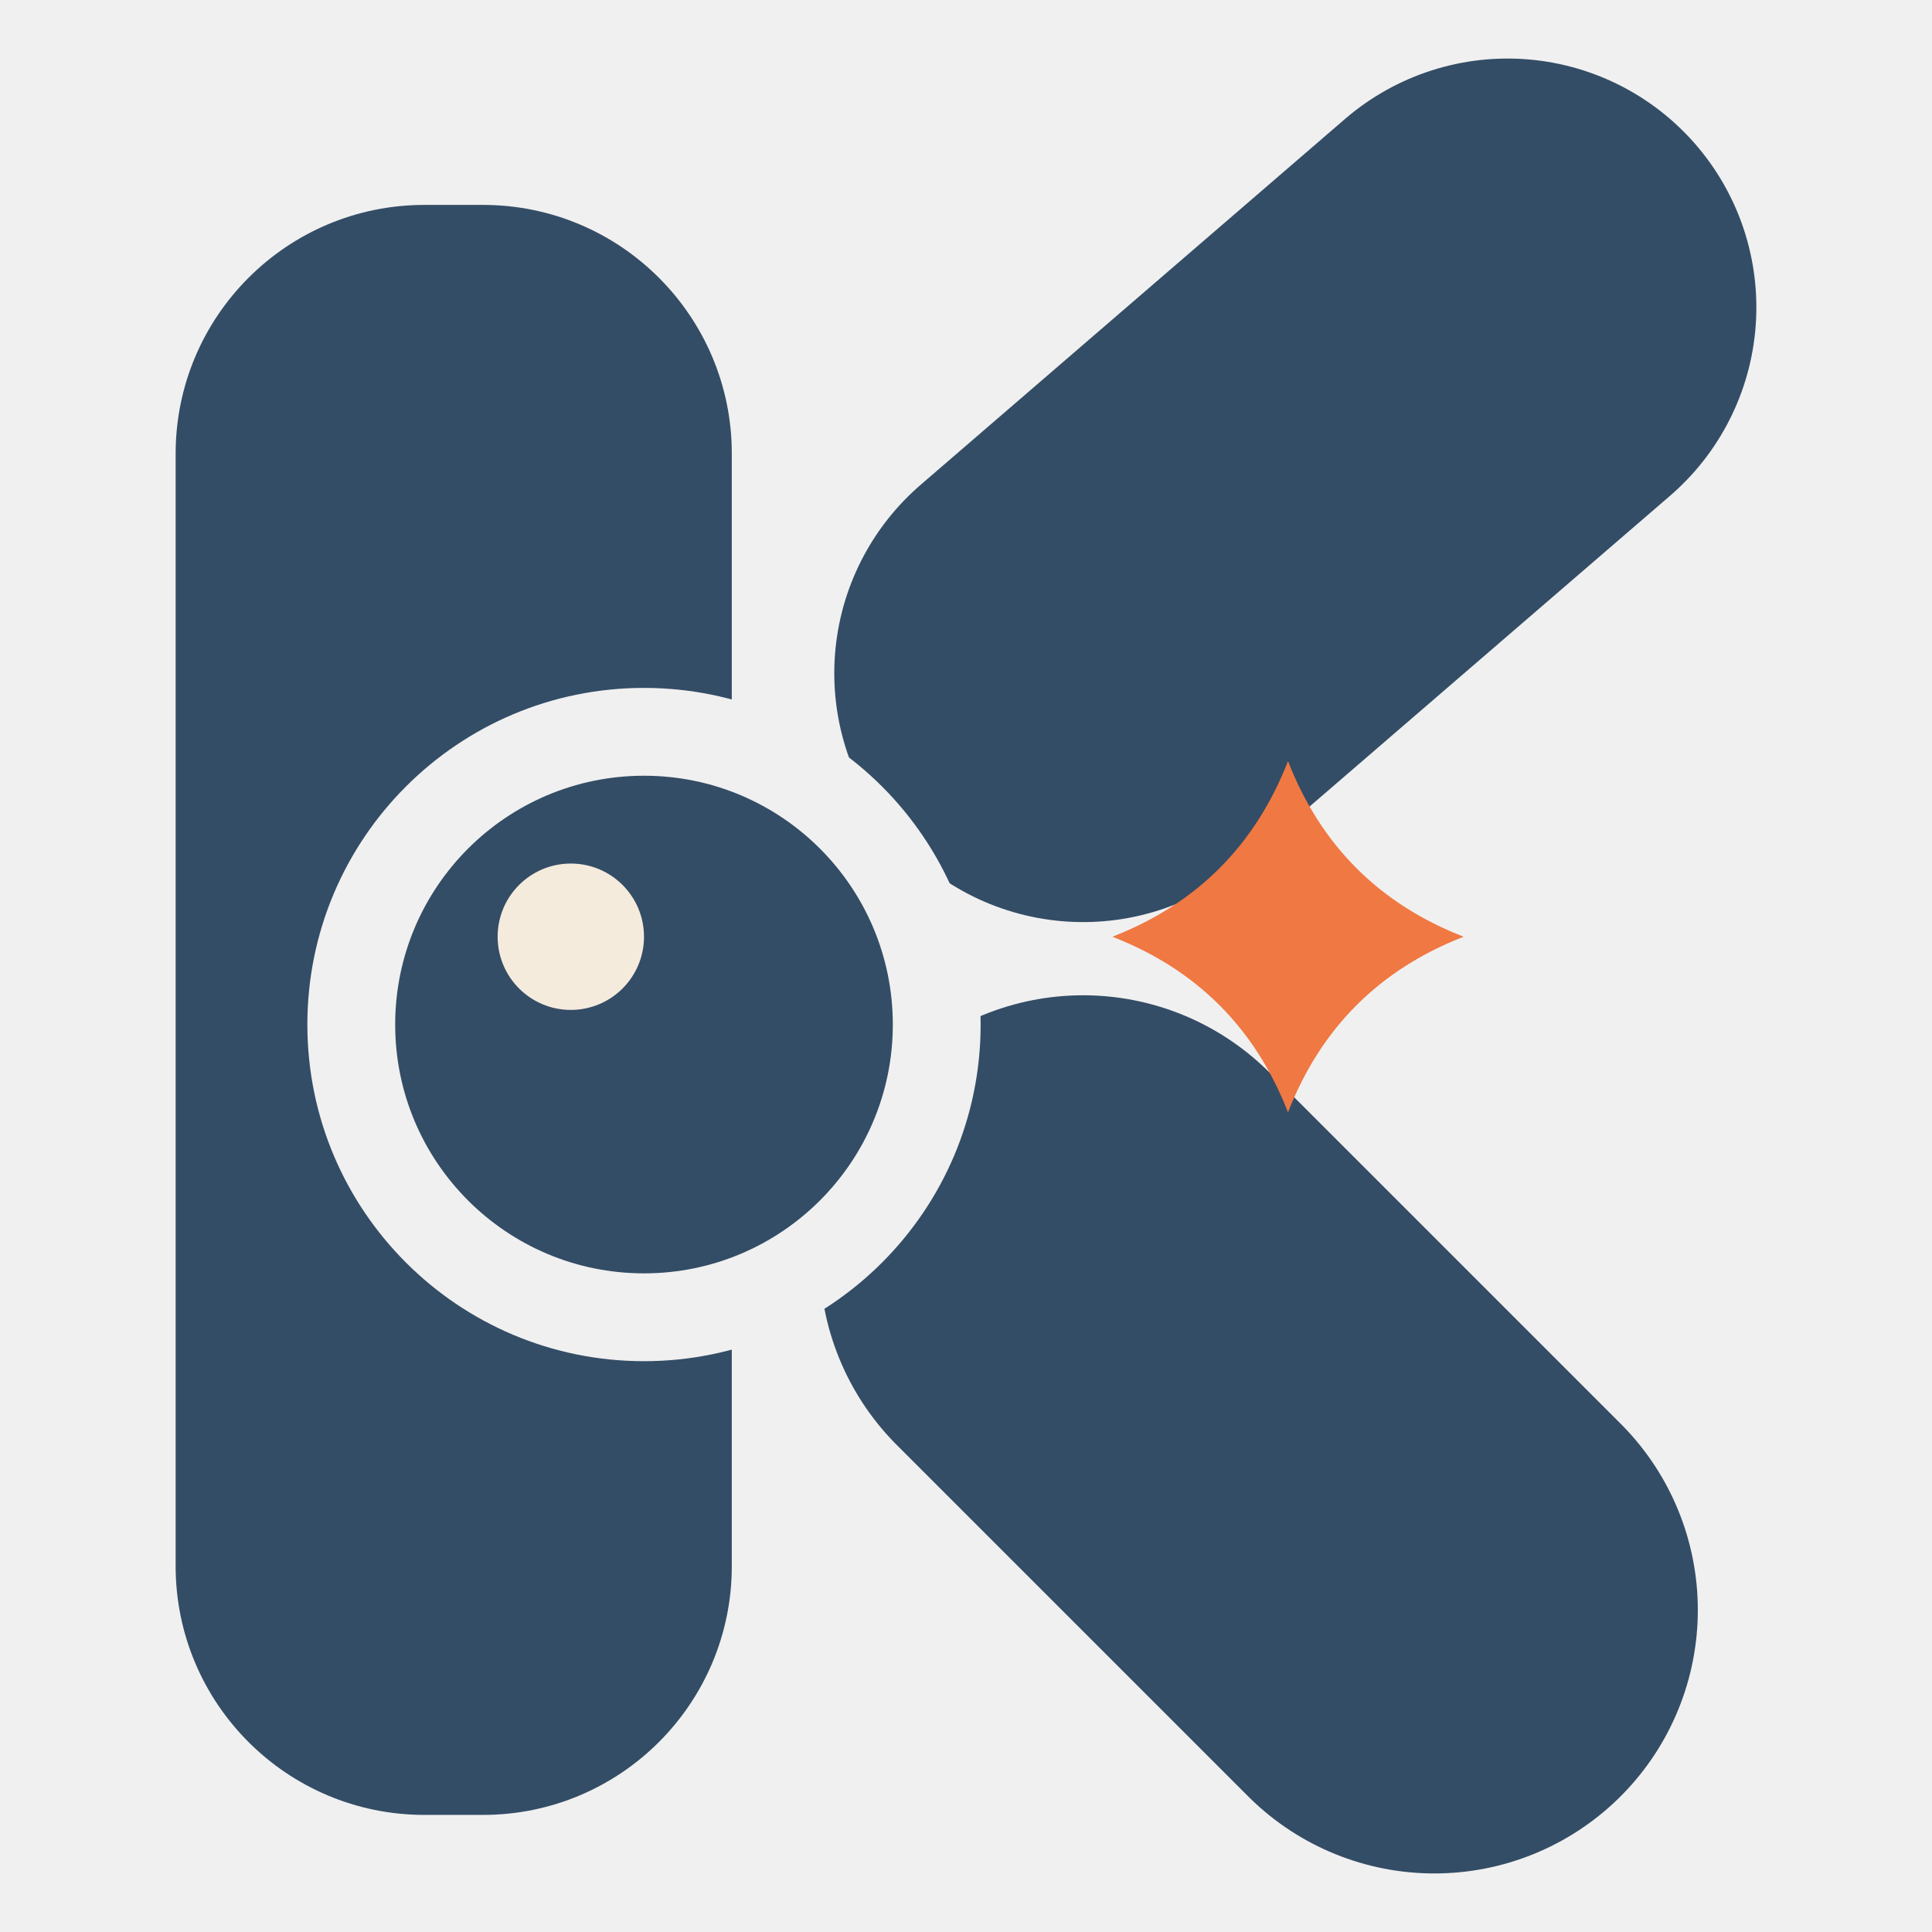
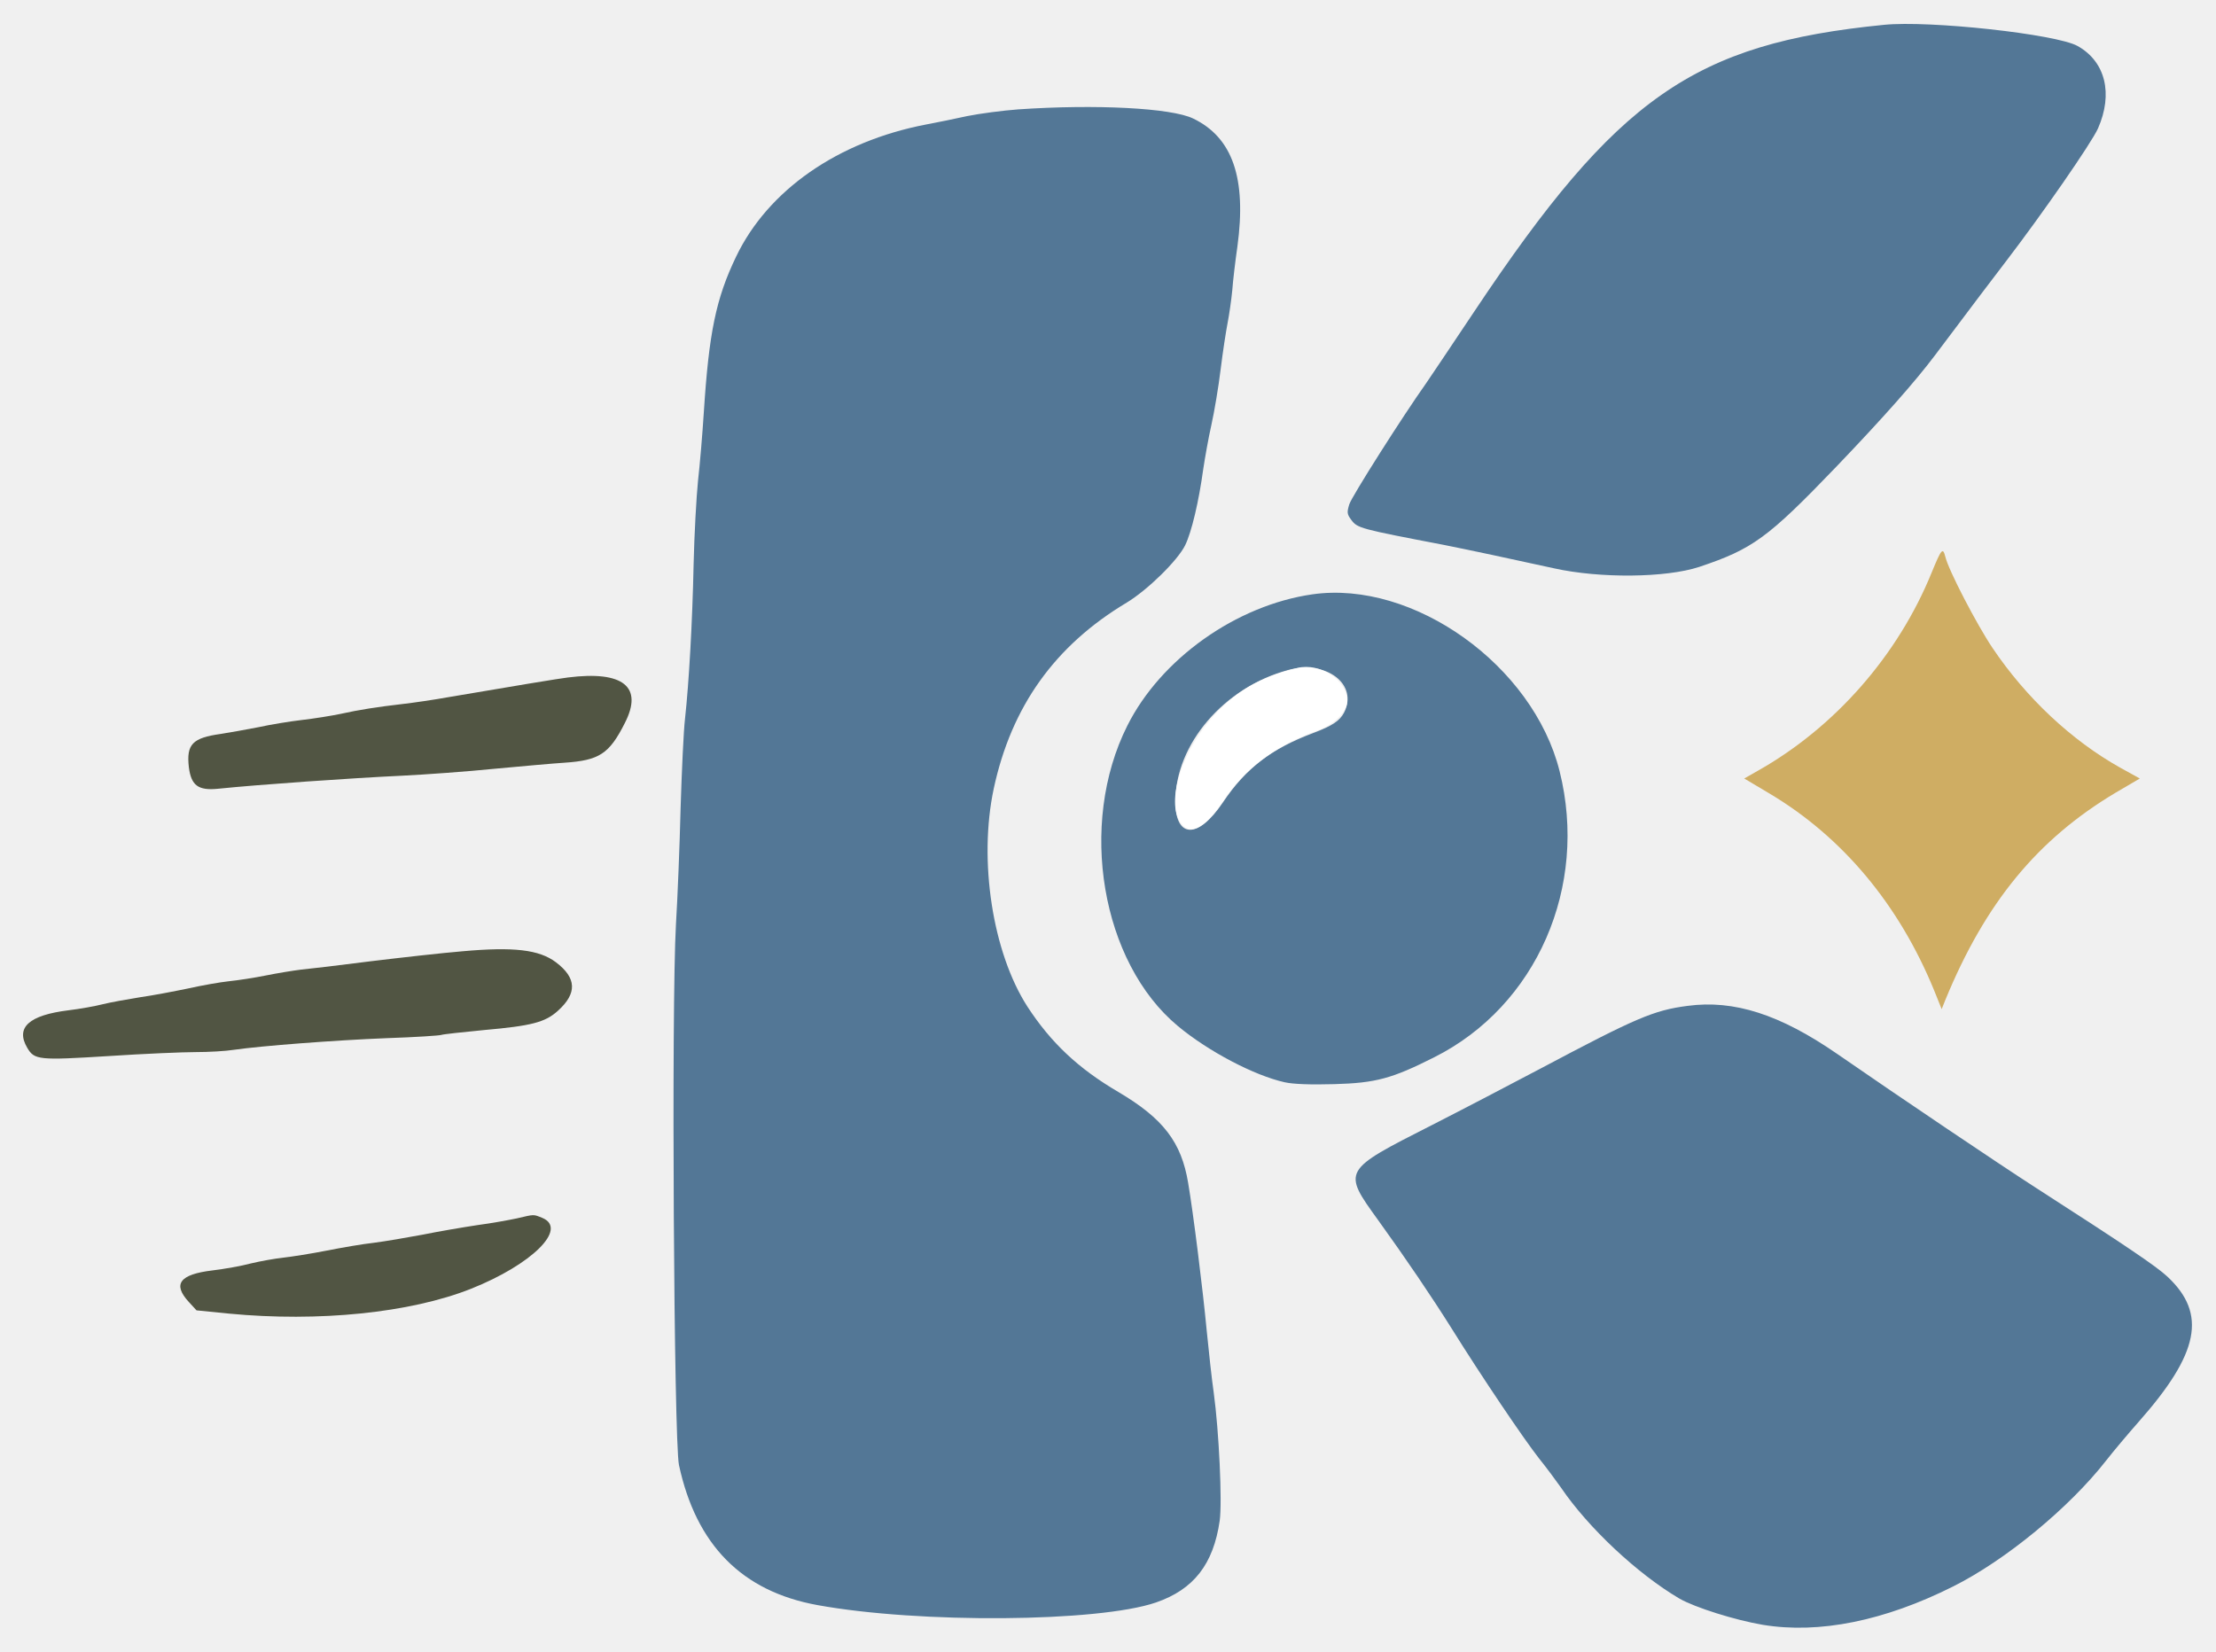
- <svg xmlns="http://www.w3.org/2000/svg" viewBox="10 -4 132 132" role="img" aria-label="Kelana">
-   <mask id="k" maskUnits="userSpaceOnUse" x="0" y="-10" width="160" height="150">
-     <rect x="0" y="-10" width="160" height="150" fill="#fff" />
-     <circle cx="54" cy="66" r="23" fill="#000" />
-     <rect x="60" y="-10" width="5" height="150" fill="#000" />
-   </mask>
-   <g mask="url(#k)" fill="#344D66" stroke="#344D66" stroke-linecap="round">
-     <rect x="22" y="10" width="38" height="110" rx="17" stroke="none" />
-     <path d="M84 42L113 17" stroke-width="34" fill="none" />
-     <path d="M84 82L108 106" stroke-width="36" fill="none" />
-   </g>
-   <circle cx="54" cy="66" r="17" fill="#344D66" />
-   <circle cx="49" cy="60" r="5" fill="#F5EBDD" />
-   <path d="M98 48Q101.36 56.64 110 60Q101.36 63.36 98 72Q94.64 63.36 86 60Q94.64 56.64 98 48Z" fill="#F07842" />
+ <svg xmlns="http://www.w3.org/2000/svg" viewBox="37 27 954 711" role="img" aria-label="Kelana">
+   <path fill="#515543" d="M 281.5 318.7 C 278.6 319, 256.3 322.7, 230.5 327.1 C 223.9 328.3, 214.9 329.6, 210.5 330.1 C 199.3 331.4, 191.6 332.6, 183.5 334.4 C 179.7 335.2, 172.2 336.4, 167 337 C 161.8 337.6, 153.3 339, 148.3 340.1 C 143.2 341.1, 135.9 342.4, 132.1 343 C 119.8 344.7, 117.2 347.5, 118.3 357.3 C 119.3 365.2, 122.3 367.5, 131 366.6 C 148.5 364.8, 188.6 362, 210 361 C 220.2 360.5, 238.2 359.2, 250 358 C 261.8 356.9, 275.3 355.7, 280 355.4 C 295 354.4, 299.3 351.6, 306 338.3 C 314 322.7, 305.3 315.7, 281.5 318.7 M 236 436.6 C 227.5 437.3, 209.7 439.3, 196.5 440.9 C 183.3 442.6, 169.8 444.2, 166.5 444.5 C 163.2 444.9, 156.5 446, 151.5 447 C 146.6 448, 139.4 449.1, 135.5 449.5 C 131.7 449.9, 123.8 451.3, 118 452.6 C 112.2 453.8, 102.9 455.6, 97.2 456.4 C 91.6 457.3, 84.4 458.6, 81.2 459.4 C 78.1 460.2, 71.5 461.4, 66.5 462 C 49.5 464.1, 43.6 469.4, 48.7 478.1 C 51.8 483.4, 53.5 483.6, 83.9 481.7 C 99.1 480.7, 115.9 480, 121.3 480 C 126.7 480, 134.1 479.6, 137.8 479 C 149.7 477.3, 180.9 474.9, 203.5 474 C 215.6 473.6, 226.2 472.9, 227 472.6 C 227.8 472.3, 236.2 471.4, 245.5 470.5 C 265.8 468.7, 271.7 467.2, 277.2 462.2 C 285.5 454.7, 285.3 448.1, 276.3 441.3 C 269.1 435.9, 258.2 434.6, 236 436.6 M 259.5 551.6 C 256.2 552.3, 248.6 553.7, 242.5 554.5 C 236.5 555.4, 225.9 557.2, 219 558.6 C 212.1 559.9, 202.7 561.5, 198 562.1 C 193.3 562.6, 184.1 564.2, 177.5 565.5 C 170.9 566.8, 162.6 568.1, 159 568.5 C 155.4 568.9, 149.1 570, 145 571 C 140.9 572.1, 133.5 573.4, 128.5 574 C 114.3 575.7, 111.2 579.9, 118.3 587.6 L 121.6 591.2 135.6 592.6 C 174.2 596.3, 213.6 592.3, 239.8 581.9 C 265.9 571.5, 281.6 556.1, 270.5 551.4 C 266.5 549.8, 267.2 549.8, 259.5 551.6" />
+   <path fill="#537796" fill-rule="evenodd" d="M 848 37.7 C 766.2 45.8, 733.2 68.9, 671.9 160.8 C 661.5 176.3, 652.2 190.3, 651.1 191.8 C 640.6 206.6, 618.8 241, 617.9 244.1 C 616.8 247.6, 616.9 248.4, 618.7 250.8 C 621.3 254.4, 622.4 254.7, 658.5 261.6 C 668.1 263.5, 688.8 267.9, 706 271.7 C 725.8 276.1, 754.2 275.8, 768.5 271.1 C 791.5 263.4, 798 258.7, 827.4 228.1 C 847.8 206.8, 861.5 191.3, 870 180 C 884.8 160.3, 897.7 143.2, 900.6 139.5 C 916.3 119, 937.3 88.7, 940.2 82.3 C 946.8 67.3, 943.4 53.5, 931.4 46.8 C 922.3 41.7, 867.6 35.7, 848 37.7 M 475.3 74.1 C 468.6 74.6, 458.7 75.9, 453.3 77 C 447.9 78.2, 440 79.8, 435.7 80.6 C 397.7 87.9, 367.6 108.9, 353.9 137.5 C 345.2 155.6, 342.2 170.3, 340 204.5 C 339.4 213.9, 338.3 227.1, 337.5 234 C 336.8 240.9, 335.9 257.1, 335.6 270 C 335.1 294.5, 333.6 321.1, 331.9 336.5 C 331.3 341.5, 330.5 358.8, 330 375 C 329.6 391.2, 328.7 413.7, 328 425 C 326 460.2, 327.1 647.2, 329.3 657.8 C 336.7 692.2, 356.4 712.2, 388.9 718.1 C 432.8 726.1, 509.7 725.5, 534.6 717 C 550.9 711.4, 559.4 700.5, 562.1 681.7 C 563.2 673.6, 561.8 643.3, 559.5 626.5 C 558.7 621, 557.4 609.1, 556.5 600 C 554.8 581.9, 550.7 549.2, 548.5 536.3 C 545.6 518.8, 537.8 508.6, 518.5 497.2 C 501.1 487, 489.4 475.9, 479.3 460.4 C 464.3 437.1, 458.2 397.6, 464.8 366.6 C 472.4 331.2, 491.1 305, 522 286.5 C 531.1 281, 544 268.3, 547.2 261.8 C 550 256.1, 553.1 242.9, 555 229 C 555.7 224.3, 557.2 215.8, 558.5 210 C 559.8 204.2, 561.6 193.4, 562.5 186 C 563.4 178.6, 564.8 169.6, 565.5 166 C 566.2 162.4, 567.1 156.1, 567.5 152 C 567.8 147.9, 568.8 139.4, 569.7 133.2 C 573.7 103.8, 567.7 86.2, 550.6 78 C 541.2 73.5, 508.8 71.8, 475.3 74.1 M 602 282.9 C 569.2 287.6, 536.7 310.7, 522.3 339.5 C 501 381.9, 511.1 441.4, 544.1 468.8 C 557.2 479.7, 577 490.1, 590.1 493 C 593.7 493.8, 601.1 494.1, 611.5 493.8 C 629.3 493.3, 636.3 491.4, 654.5 482.2 C 698.5 460.1, 720.9 408.8, 708.4 359 C 697 313.5, 645.5 276.7, 602 282.9 M 591.5 315.5 C 564 322.9, 543 347.4, 543 372.1 C 543 388.1, 552.8 388.4, 563.4 372.6 C 573.4 357.7, 584.1 349.5, 602.4 342.6 C 610.6 339.5, 613.7 337.4, 615.6 333.9 C 621.9 321.7, 608 311, 591.5 315.5 M 763.5 460.1 C 748.8 462, 741.1 465.4, 700 487.2 C 686 494.6, 665.1 505.5, 653.5 511.4 C 614.7 531.1, 614.8 530.9, 630.4 552.5 C 642.3 569, 653.4 585.4, 662 599.1 C 674.9 619.8, 693 646.6, 699.6 655 C 702.9 659.1, 707.1 664.8, 709 667.5 C 720.8 684.9, 742 704.7, 760 715.3 C 766.6 719.1, 784 724.6, 795.9 726.6 C 820.2 730.6, 848.3 724.9, 877.8 710.1 C 900.4 698.8, 927.8 676.2, 943.6 656 C 946.8 651.9, 953.2 644.3, 957.7 639.2 C 983.8 609.7, 987.2 592.7, 970.1 576.7 C 965.3 572.2, 952.1 563.3, 912.8 538 C 897.9 528.4, 855.4 499.8, 827.8 480.7 C 803.3 463.8, 783.5 457.4, 763.5 460.1" />
+   <path fill="#FFFFFF" d="M 595.5 314.6 C 579.6 318.6, 569.7 324.2, 559.9 334.8 C 546.6 349.1, 539.4 370.2, 544.5 380 C 548.4 387.4, 555.1 384.6, 563.6 371.9 C 572.9 357.9, 586.4 347.8, 604.5 341.4 C 611.3 339, 617 333.3, 617 328.9 C 617 319.9, 605.3 312.2, 595.5 314.6" />
+   <path fill="#CFAD63" d="M 868.6 273.5 C 854.1 309.2, 826.9 340.2, 793.7 358.9 L 787.9 362.2 799 368.8 C 830.3 387.5, 854.5 416.5, 869.6 453.3 L 872.9 461.5 874.5 457.5 C 891.7 415.7, 914.1 388.4, 947.8 368.3 L 958.2 362.2 949.7 357.5 C 928.8 345.8, 909.2 327.4, 894.8 306 C 888 295.9, 875.8 272.4, 874.5 266.8 C 873.4 262.5, 872.8 263.3, 868.6 273.5" />
</svg>
